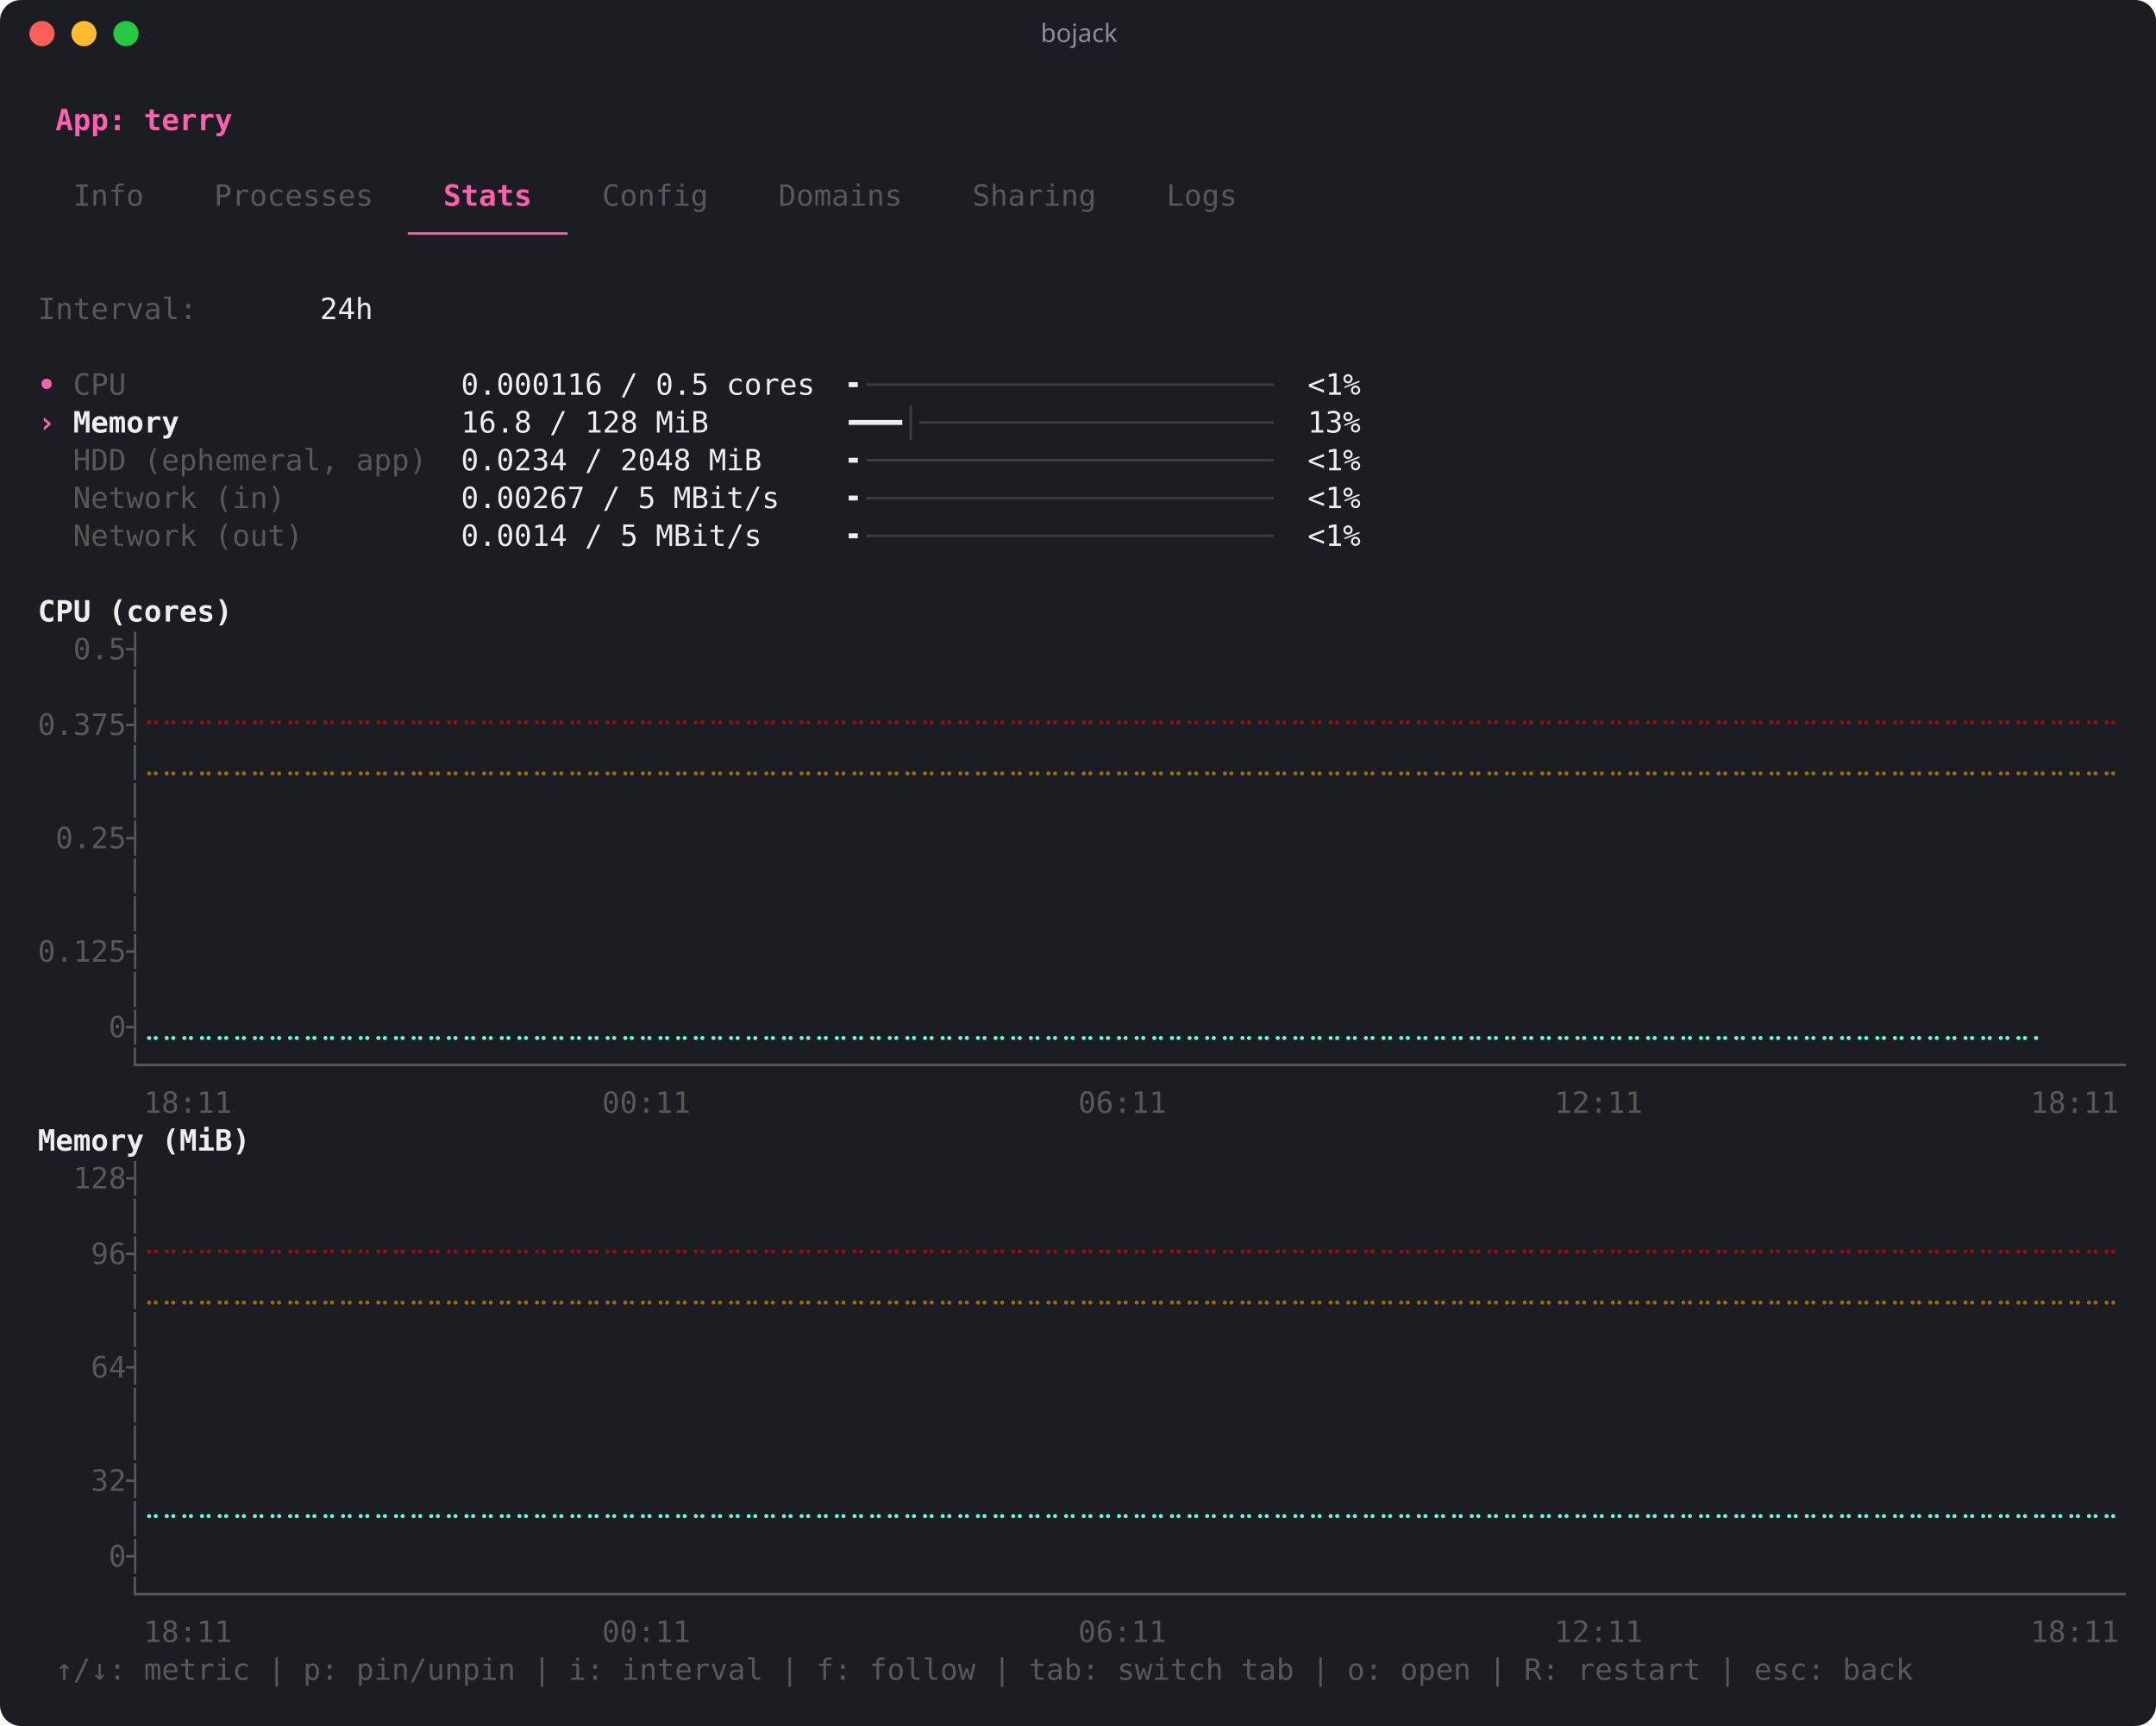
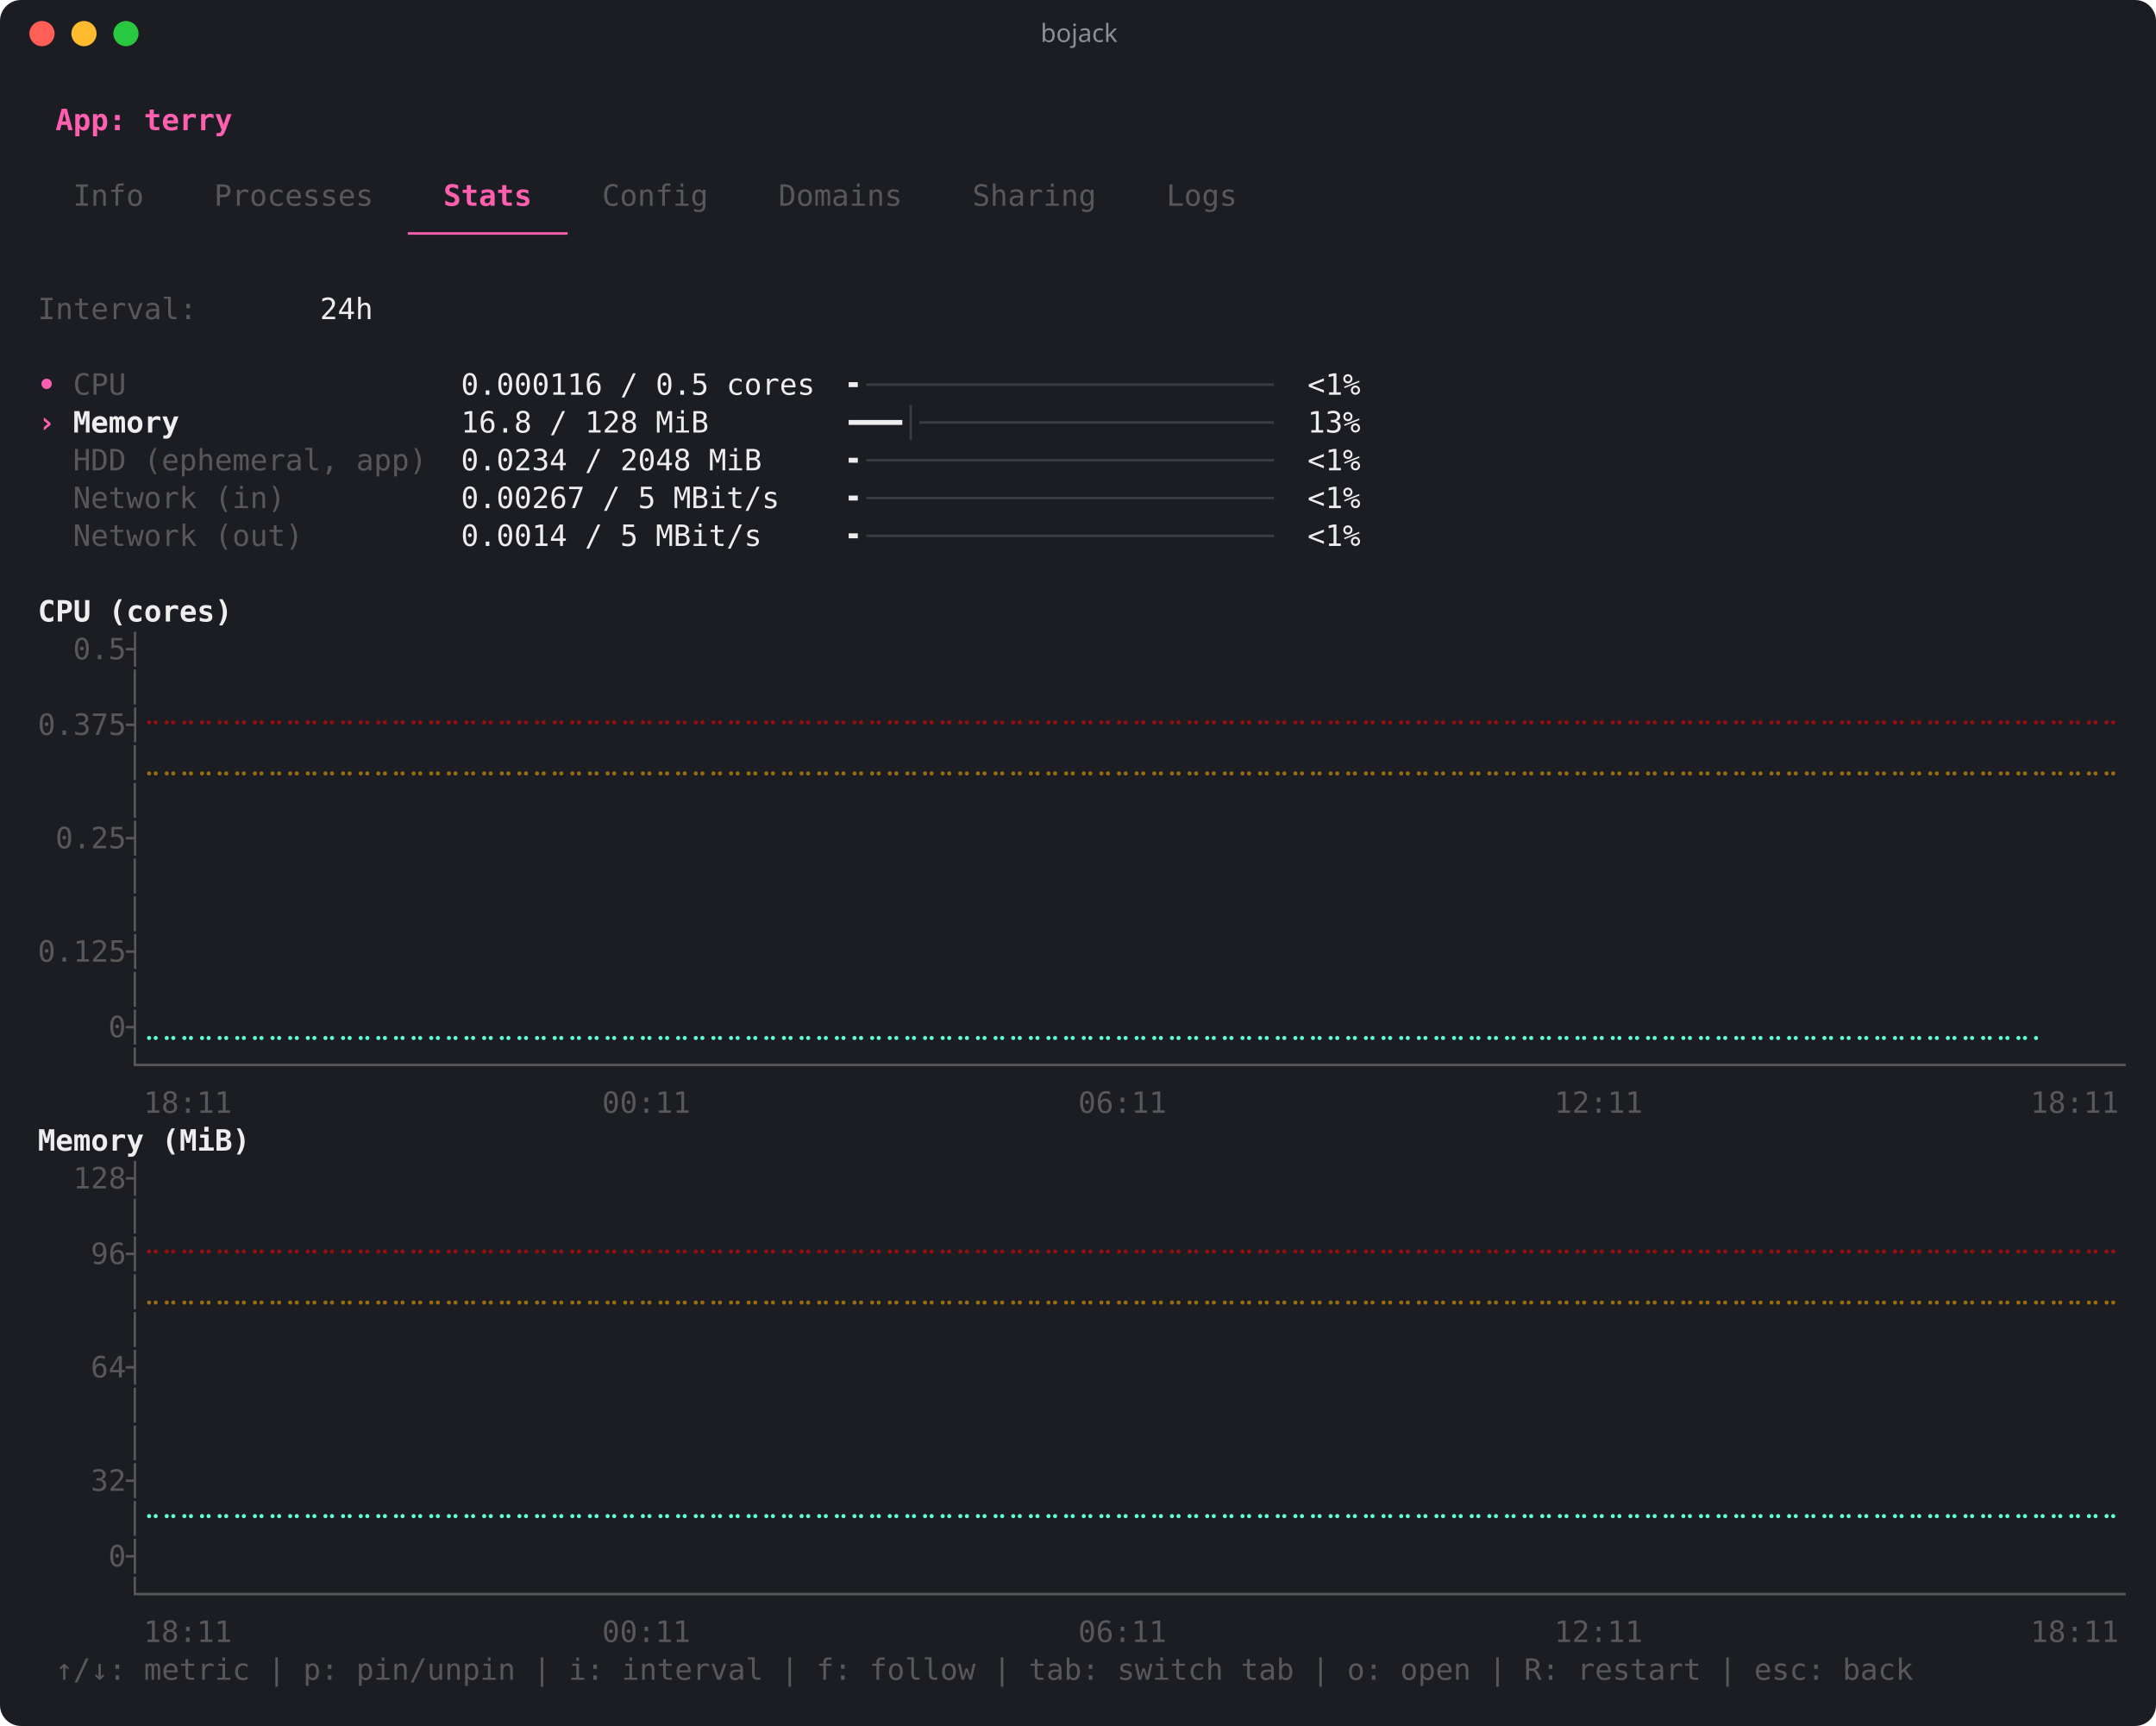
<svg xmlns="http://www.w3.org/2000/svg" width="1027" height="822" viewBox="0 0 1027 822">
  <rect width="100%" height="100%" rx="10" fill="#1b1d23" />
  <circle cx="20" cy="16" r="6" fill="#ff5f57" />
  <circle cx="40" cy="16" r="6" fill="#febc2e" />
  <circle cx="60" cy="16" r="6" fill="#28c840" />
  <text x="514" y="20" fill="#8b8f98" font-family="sans-serif" font-size="12" text-anchor="middle">bojack</text>
  <g font-family="ui-monospace, 'DejaVu Sans Mono', Menlo, Consolas, monospace" font-size="14" xml:space="preserve">
-     <text x="26.4" y="62" textLength="84.0" lengthAdjust="spacingAndGlyphs" fill="#ff5faf" font-weight="bold">App: terry</text>
-     <text x="34.8" y="98" textLength="33.6" lengthAdjust="spacingAndGlyphs" fill="#585858">Info</text>
-     <text x="102.0" y="98" textLength="75.6" lengthAdjust="spacingAndGlyphs" fill="#585858">Processes</text>
-     <text x="211.2" y="98" textLength="42.0" lengthAdjust="spacingAndGlyphs" fill="#ff5faf" font-weight="bold">Stats</text>
-     <text x="286.8" y="98" textLength="50.4" lengthAdjust="spacingAndGlyphs" fill="#585858">Config</text>
-     <text x="370.8" y="98" textLength="58.8" lengthAdjust="spacingAndGlyphs" fill="#585858">Domains</text>
-     <text x="463.2" y="98" textLength="58.8" lengthAdjust="spacingAndGlyphs" fill="#585858">Sharing</text>
-     <text x="555.6" y="98" textLength="33.6" lengthAdjust="spacingAndGlyphs" fill="#585858">Logs</text>
-     <text x="194.4" y="116" textLength="75.6" lengthAdjust="spacingAndGlyphs" fill="#ff5faf">─────────</text>
-     <text x="18.0" y="152" textLength="75.6" lengthAdjust="spacingAndGlyphs" fill="#585858">Interval:</text>
-     <text x="152.4" y="152" textLength="25.2" lengthAdjust="spacingAndGlyphs" fill="#eeeeee">24h</text>
-     <text x="18.0" y="188" textLength="16.8" lengthAdjust="spacingAndGlyphs" fill="#ff5faf" font-weight="bold">• </text>
-     <text x="34.8" y="188" textLength="25.2" lengthAdjust="spacingAndGlyphs" fill="#585858">CPU</text>
-     <text x="219.6" y="188" textLength="168.0" lengthAdjust="spacingAndGlyphs" fill="#eeeeee">0.000116 / 0.5 cores</text>
-     <text x="404.4" y="188" textLength="8.4" lengthAdjust="spacingAndGlyphs" fill="#eeeeee">╸</text>
-     <text x="412.8" y="188" textLength="193.2" lengthAdjust="spacingAndGlyphs" fill="#585858" fill-opacity="0.55">───────────────────────</text>
-     <text x="606.0" y="188" textLength="42.0" lengthAdjust="spacingAndGlyphs" fill="#eeeeee">  &lt;1%</text>
-     <text x="18.0" y="206" textLength="16.8" lengthAdjust="spacingAndGlyphs" fill="#ff5faf" font-weight="bold">› </text>
-     <text x="34.8" y="206" textLength="50.4" lengthAdjust="spacingAndGlyphs" fill="#eeeeee" font-weight="bold">Memory</text>
-     <text x="219.6" y="206" textLength="117.6" lengthAdjust="spacingAndGlyphs" fill="#eeeeee">16.8 / 128 MiB</text>
-     <text x="404.4" y="206" textLength="25.2" lengthAdjust="spacingAndGlyphs" fill="#eeeeee">━━━</text>
-     <text x="429.6" y="206" textLength="176.4" lengthAdjust="spacingAndGlyphs" fill="#585858" fill-opacity="0.55">│────────────────────</text>
-     <text x="606.0" y="206" textLength="42.0" lengthAdjust="spacingAndGlyphs" fill="#eeeeee">  13%</text>
-     <text x="34.8" y="224" textLength="184.8" lengthAdjust="spacingAndGlyphs" fill="#585858">HDD (ephemeral, app)  </text>
-     <text x="219.6" y="224" textLength="142.8" lengthAdjust="spacingAndGlyphs" fill="#eeeeee">0.0234 / 2048 MiB</text>
-     <text x="404.4" y="224" textLength="8.4" lengthAdjust="spacingAndGlyphs" fill="#eeeeee">╸</text>
-     <text x="412.8" y="224" textLength="193.2" lengthAdjust="spacingAndGlyphs" fill="#585858" fill-opacity="0.55">───────────────────────</text>
-     <text x="606.0" y="224" textLength="42.0" lengthAdjust="spacingAndGlyphs" fill="#eeeeee">  &lt;1%</text>
-     <text x="34.8" y="242" textLength="184.8" lengthAdjust="spacingAndGlyphs" fill="#585858">Network (in)          </text>
-     <text x="219.6" y="242" textLength="151.2" lengthAdjust="spacingAndGlyphs" fill="#eeeeee">0.00267 / 5 MBit/s</text>
-     <text x="404.4" y="242" textLength="8.4" lengthAdjust="spacingAndGlyphs" fill="#eeeeee">╸</text>
-     <text x="412.8" y="242" textLength="193.2" lengthAdjust="spacingAndGlyphs" fill="#585858" fill-opacity="0.55">───────────────────────</text>
-     <text x="606.0" y="242" textLength="42.0" lengthAdjust="spacingAndGlyphs" fill="#eeeeee">  &lt;1%</text>
-     <text x="34.8" y="260" textLength="184.8" lengthAdjust="spacingAndGlyphs" fill="#585858">Network (out)         </text>
-     <text x="219.6" y="260" textLength="142.8" lengthAdjust="spacingAndGlyphs" fill="#eeeeee">0.0014 / 5 MBit/s</text>
-     <text x="404.4" y="260" textLength="8.4" lengthAdjust="spacingAndGlyphs" fill="#eeeeee">╸</text>
-     <text x="412.8" y="260" textLength="193.2" lengthAdjust="spacingAndGlyphs" fill="#585858" fill-opacity="0.55">───────────────────────</text>
-     <text x="606.0" y="260" textLength="42.0" lengthAdjust="spacingAndGlyphs" fill="#eeeeee">  &lt;1%</text>
-     <text x="18.0" y="296" textLength="92.4" lengthAdjust="spacingAndGlyphs" fill="#eeeeee" font-weight="bold">CPU (cores)</text>
-     <text x="18.0" y="314" textLength="50.4" lengthAdjust="spacingAndGlyphs" fill="#585858">  0.5┤</text>
-     <text x="51.6" y="332" textLength="16.8" lengthAdjust="spacingAndGlyphs" fill="#585858"> │</text>
-     <text x="18.0" y="350" textLength="50.4" lengthAdjust="spacingAndGlyphs" fill="#585858">0.375┤</text>
-     <text x="68.4" y="350" textLength="940.8" lengthAdjust="spacingAndGlyphs" fill="#ff0000" fill-opacity="0.55">⠒⠒⠒⠒⠒⠒⠒⠒⠒⠒⠒⠒⠒⠒⠒⠒⠒⠒⠒⠒⠒⠒⠒⠒⠒⠒⠒⠒⠒⠒⠒⠒⠒⠒⠒⠒⠒⠒⠒⠒⠒⠒⠒⠒⠒⠒⠒⠒⠒⠒⠒⠒⠒⠒⠒⠒⠒⠒⠒⠒⠒⠒⠒⠒⠒⠒⠒⠒⠒⠒⠒⠒⠒⠒⠒⠒⠒⠒⠒⠒⠒⠒⠒⠒⠒⠒⠒⠒⠒⠒⠒⠒⠒⠒⠒⠒⠒⠒⠒⠒⠒⠒⠒⠒⠒⠒⠒⠒⠒⠒⠒⠒</text>
-     <text x="51.6" y="368" textLength="16.8" lengthAdjust="spacingAndGlyphs" fill="#585858"> │</text>
-     <text x="68.4" y="368" textLength="940.8" lengthAdjust="spacingAndGlyphs" fill="#ffaf00" fill-opacity="0.55">⣀⣀⣀⣀⣀⣀⣀⣀⣀⣀⣀⣀⣀⣀⣀⣀⣀⣀⣀⣀⣀⣀⣀⣀⣀⣀⣀⣀⣀⣀⣀⣀⣀⣀⣀⣀⣀⣀⣀⣀⣀⣀⣀⣀⣀⣀⣀⣀⣀⣀⣀⣀⣀⣀⣀⣀⣀⣀⣀⣀⣀⣀⣀⣀⣀⣀⣀⣀⣀⣀⣀⣀⣀⣀⣀⣀⣀⣀⣀⣀⣀⣀⣀⣀⣀⣀⣀⣀⣀⣀⣀⣀⣀⣀⣀⣀⣀⣀⣀⣀⣀⣀⣀⣀⣀⣀⣀⣀⣀⣀⣀⣀</text>
-     <text x="51.6" y="386" textLength="16.8" lengthAdjust="spacingAndGlyphs" fill="#585858"> │</text>
-     <text x="18.0" y="404" textLength="50.4" lengthAdjust="spacingAndGlyphs" fill="#585858"> 0.25┤</text>
-     <text x="51.6" y="422" textLength="16.8" lengthAdjust="spacingAndGlyphs" fill="#585858"> │</text>
-     <text x="51.6" y="440" textLength="16.8" lengthAdjust="spacingAndGlyphs" fill="#585858"> │</text>
-     <text x="18.0" y="458" textLength="50.4" lengthAdjust="spacingAndGlyphs" fill="#585858">0.125┤</text>
-     <text x="51.6" y="476" textLength="16.8" lengthAdjust="spacingAndGlyphs" fill="#585858"> │</text>
-     <text x="18.0" y="494" textLength="50.4" lengthAdjust="spacingAndGlyphs" fill="#585858">    0┤</text>
-     <text x="68.4" y="494" textLength="907.2" lengthAdjust="spacingAndGlyphs" fill="#5fffd7">⣀⣀⣀⣀⣀⣀⣀⣀⣀⣀⣀⣀⣀⣀⣀⣀⣀⣀⣀⣀⣀⣀⣀⣀⣀⣀⣀⣀⣀⣀⣀⣀⣀⣀⣀⣀⣀⣀⣀⣀⣀⣀⣀⣀⣀⣀⣀⣀⣀⣀⣀⣀⣀⣀⣀⣀⣀⣀⣀⣀⣀⣀⣀⣀⣀⣀⣀⣀⣀⣀⣀⣀⣀⣀⣀⣀⣀⣀⣀⣀⣀⣀⣀⣀⣀⣀⣀⣀⣀⣀⣀⣀⣀⣀⣀⣀⣀⣀⣀⣀⣀⣀⣀⣀⣀⣀⣀⡀</text>
-     <text x="51.6" y="512" textLength="957.6" lengthAdjust="spacingAndGlyphs" fill="#585858"> └────────────────────────────────────────────────────────────────────────────────────────────────────────────────</text>
-     <text x="60.0" y="530" textLength="50.4" lengthAdjust="spacingAndGlyphs" fill="#585858"> 18:11</text>
-     <text x="286.8" y="530" textLength="42.0" lengthAdjust="spacingAndGlyphs" fill="#585858">00:11</text>
-     <text x="513.6" y="530" textLength="42.0" lengthAdjust="spacingAndGlyphs" fill="#585858">06:11</text>
-     <text x="740.4" y="530" textLength="42.0" lengthAdjust="spacingAndGlyphs" fill="#585858">12:11</text>
-     <text x="958.8" y="530" textLength="50.4" lengthAdjust="spacingAndGlyphs" fill="#585858"> 18:11</text>
-     <text x="18.0" y="548" textLength="100.8" lengthAdjust="spacingAndGlyphs" fill="#eeeeee" font-weight="bold">Memory (MiB)</text>
-     <text x="18.0" y="566" textLength="50.4" lengthAdjust="spacingAndGlyphs" fill="#585858">  128┤</text>
-     <text x="51.6" y="584" textLength="16.8" lengthAdjust="spacingAndGlyphs" fill="#585858"> │</text>
-     <text x="18.0" y="602" textLength="50.4" lengthAdjust="spacingAndGlyphs" fill="#585858">   96┤</text>
-     <text x="68.4" y="602" textLength="940.8" lengthAdjust="spacingAndGlyphs" fill="#ff0000" fill-opacity="0.55">⠒⠒⠒⠒⠒⠒⠒⠒⠒⠒⠒⠒⠒⠒⠒⠒⠒⠒⠒⠒⠒⠒⠒⠒⠒⠒⠒⠒⠒⠒⠒⠒⠒⠒⠒⠒⠒⠒⠒⠒⠒⠒⠒⠒⠒⠒⠒⠒⠒⠒⠒⠒⠒⠒⠒⠒⠒⠒⠒⠒⠒⠒⠒⠒⠒⠒⠒⠒⠒⠒⠒⠒⠒⠒⠒⠒⠒⠒⠒⠒⠒⠒⠒⠒⠒⠒⠒⠒⠒⠒⠒⠒⠒⠒⠒⠒⠒⠒⠒⠒⠒⠒⠒⠒⠒⠒⠒⠒⠒⠒⠒⠒</text>
-     <text x="51.6" y="620" textLength="16.8" lengthAdjust="spacingAndGlyphs" fill="#585858"> │</text>
-     <text x="68.4" y="620" textLength="940.8" lengthAdjust="spacingAndGlyphs" fill="#ffaf00" fill-opacity="0.55">⣀⣀⣀⣀⣀⣀⣀⣀⣀⣀⣀⣀⣀⣀⣀⣀⣀⣀⣀⣀⣀⣀⣀⣀⣀⣀⣀⣀⣀⣀⣀⣀⣀⣀⣀⣀⣀⣀⣀⣀⣀⣀⣀⣀⣀⣀⣀⣀⣀⣀⣀⣀⣀⣀⣀⣀⣀⣀⣀⣀⣀⣀⣀⣀⣀⣀⣀⣀⣀⣀⣀⣀⣀⣀⣀⣀⣀⣀⣀⣀⣀⣀⣀⣀⣀⣀⣀⣀⣀⣀⣀⣀⣀⣀⣀⣀⣀⣀⣀⣀⣀⣀⣀⣀⣀⣀⣀⣀⣀⣀⣀⣀</text>
-     <text x="51.6" y="638" textLength="16.8" lengthAdjust="spacingAndGlyphs" fill="#585858"> │</text>
-     <text x="18.0" y="656" textLength="50.4" lengthAdjust="spacingAndGlyphs" fill="#585858">   64┤</text>
-     <text x="51.6" y="674" textLength="16.8" lengthAdjust="spacingAndGlyphs" fill="#585858"> │</text>
-     <text x="51.6" y="692" textLength="16.8" lengthAdjust="spacingAndGlyphs" fill="#585858"> │</text>
-     <text x="18.0" y="710" textLength="50.4" lengthAdjust="spacingAndGlyphs" fill="#585858">   32┤</text>
-     <text x="51.6" y="728" textLength="16.8" lengthAdjust="spacingAndGlyphs" fill="#585858"> │</text>
-     <text x="68.4" y="728" textLength="940.8" lengthAdjust="spacingAndGlyphs" fill="#5fffd7">⠒⠒⠒⠒⠒⠒⠒⠒⠒⠒⠒⠒⠒⠒⠒⠒⠒⠒⠒⠒⠒⠒⠒⠒⠒⠒⠒⠒⠒⠒⠒⠒⠒⠒⠒⠒⠒⠒⠒⠒⠒⠒⠒⠒⠒⠒⠒⠒⠒⠒⠒⠒⠒⠒⠒⠒⠒⠒⠒⠒⠒⠒⠒⠒⠒⠒⠒⠒⠒⠒⠒⠒⠒⠒⠒⠒⠒⠒⠒⠒⠒⠒⠒⠒⠒⠒⠒⠒⠒⠒⠒⠒⠒⠒⠒⠒⠒⠒⠒⠒⠒⠒⠒⠒⠒⠒⠒⠒⠒⠒⠒⠒</text>
-     <text x="18.0" y="746" textLength="50.4" lengthAdjust="spacingAndGlyphs" fill="#585858">    0┤</text>
-     <text x="51.6" y="764" textLength="957.6" lengthAdjust="spacingAndGlyphs" fill="#585858"> └────────────────────────────────────────────────────────────────────────────────────────────────────────────────</text>
-     <text x="60.0" y="782" textLength="50.4" lengthAdjust="spacingAndGlyphs" fill="#585858"> 18:11</text>
-     <text x="286.8" y="782" textLength="42.0" lengthAdjust="spacingAndGlyphs" fill="#585858">00:11</text>
-     <text x="513.6" y="782" textLength="42.0" lengthAdjust="spacingAndGlyphs" fill="#585858">06:11</text>
-     <text x="740.4" y="782" textLength="42.0" lengthAdjust="spacingAndGlyphs" fill="#585858">12:11</text>
-     <text x="958.8" y="782" textLength="50.4" lengthAdjust="spacingAndGlyphs" fill="#585858"> 18:11</text>
-     <text x="26.4" y="800" textLength="882.0" lengthAdjust="spacingAndGlyphs" fill="#585858">↑/↓: metric | p: pin/unpin | i: interval | f: follow | tab: switch tab | o: open | R: restart | esc: back</text>
+     <text x="26.4" y="62" textLength="84.0" lengthAdjust="spacing" fill="#ff5faf" font-weight="bold">App: terry</text>
+     <text x="34.8" y="98" textLength="33.6" lengthAdjust="spacing" fill="#585858">Info</text>
+     <text x="102.0" y="98" textLength="75.6" lengthAdjust="spacing" fill="#585858">Processes</text>
+     <text x="211.2" y="98" textLength="42.0" lengthAdjust="spacing" fill="#ff5faf" font-weight="bold">Stats</text>
+     <text x="286.8" y="98" textLength="50.4" lengthAdjust="spacing" fill="#585858">Config</text>
+     <text x="370.8" y="98" textLength="58.8" lengthAdjust="spacing" fill="#585858">Domains</text>
+     <text x="463.2" y="98" textLength="58.8" lengthAdjust="spacing" fill="#585858">Sharing</text>
+     <text x="555.6" y="98" textLength="33.6" lengthAdjust="spacing" fill="#585858">Logs</text>
+     <text x="194.4" y="116" textLength="75.6" lengthAdjust="spacing" fill="#ff5faf">─────────</text>
+     <text x="18.0" y="152" textLength="75.6" lengthAdjust="spacing" fill="#585858">Interval:</text>
+     <text x="152.4" y="152" textLength="25.2" lengthAdjust="spacing" fill="#eeeeee">24h</text>
+     <text x="18.0" y="188" textLength="8.4" lengthAdjust="spacing" fill="#ff5faf" font-weight="bold">•</text>
+     <text x="34.8" y="188" textLength="25.2" lengthAdjust="spacing" fill="#585858">CPU</text>
+     <text x="219.6" y="188" textLength="168.0" lengthAdjust="spacing" fill="#eeeeee">0.000116 / 0.5 cores</text>
+     <text x="404.4" y="188" textLength="8.4" lengthAdjust="spacing" fill="#eeeeee">╸</text>
+     <text x="412.8" y="188" textLength="193.2" lengthAdjust="spacing" fill="#585858" fill-opacity="0.55">───────────────────────</text>
+     <text x="622.8" y="188" textLength="25.2" lengthAdjust="spacing" fill="#eeeeee">&lt;1%</text>
+     <text x="18.0" y="206" textLength="8.4" lengthAdjust="spacing" fill="#ff5faf" font-weight="bold">›</text>
+     <text x="34.8" y="206" textLength="50.4" lengthAdjust="spacing" fill="#eeeeee" font-weight="bold">Memory</text>
+     <text x="219.6" y="206" textLength="117.6" lengthAdjust="spacing" fill="#eeeeee">16.8 / 128 MiB</text>
+     <text x="404.4" y="206" textLength="25.2" lengthAdjust="spacing" fill="#eeeeee">━━━</text>
+     <text x="429.6" y="206" textLength="176.4" lengthAdjust="spacing" fill="#585858" fill-opacity="0.55">│────────────────────</text>
+     <text x="622.8" y="206" textLength="25.2" lengthAdjust="spacing" fill="#eeeeee">13%</text>
+     <text x="34.8" y="224" textLength="168.0" lengthAdjust="spacing" fill="#585858">HDD (ephemeral, app)</text>
+     <text x="219.6" y="224" textLength="142.8" lengthAdjust="spacing" fill="#eeeeee">0.0234 / 2048 MiB</text>
+     <text x="404.4" y="224" textLength="8.4" lengthAdjust="spacing" fill="#eeeeee">╸</text>
+     <text x="412.8" y="224" textLength="193.2" lengthAdjust="spacing" fill="#585858" fill-opacity="0.55">───────────────────────</text>
+     <text x="622.8" y="224" textLength="25.2" lengthAdjust="spacing" fill="#eeeeee">&lt;1%</text>
+     <text x="34.8" y="242" textLength="100.8" lengthAdjust="spacing" fill="#585858">Network (in)</text>
+     <text x="219.6" y="242" textLength="151.2" lengthAdjust="spacing" fill="#eeeeee">0.00267 / 5 MBit/s</text>
+     <text x="404.4" y="242" textLength="8.4" lengthAdjust="spacing" fill="#eeeeee">╸</text>
+     <text x="412.8" y="242" textLength="193.2" lengthAdjust="spacing" fill="#585858" fill-opacity="0.55">───────────────────────</text>
+     <text x="622.8" y="242" textLength="25.2" lengthAdjust="spacing" fill="#eeeeee">&lt;1%</text>
+     <text x="34.8" y="260" textLength="109.2" lengthAdjust="spacing" fill="#585858">Network (out)</text>
+     <text x="219.6" y="260" textLength="142.8" lengthAdjust="spacing" fill="#eeeeee">0.0014 / 5 MBit/s</text>
+     <text x="404.4" y="260" textLength="8.4" lengthAdjust="spacing" fill="#eeeeee">╸</text>
+     <text x="412.8" y="260" textLength="193.2" lengthAdjust="spacing" fill="#585858" fill-opacity="0.55">───────────────────────</text>
+     <text x="622.8" y="260" textLength="25.2" lengthAdjust="spacing" fill="#eeeeee">&lt;1%</text>
+     <text x="18.0" y="296" textLength="92.4" lengthAdjust="spacing" fill="#eeeeee" font-weight="bold">CPU (cores)</text>
+     <text x="34.8" y="314" textLength="33.6" lengthAdjust="spacing" fill="#585858">0.5┤</text>
+     <text x="60.0" y="332" textLength="8.4" lengthAdjust="spacing" fill="#585858">│</text>
+     <text x="18.0" y="350" textLength="50.4" lengthAdjust="spacing" fill="#585858">0.375┤</text>
+     <text x="68.4" y="350" textLength="940.8" lengthAdjust="spacing" fill="#ff0000" fill-opacity="0.55">⠒⠒⠒⠒⠒⠒⠒⠒⠒⠒⠒⠒⠒⠒⠒⠒⠒⠒⠒⠒⠒⠒⠒⠒⠒⠒⠒⠒⠒⠒⠒⠒⠒⠒⠒⠒⠒⠒⠒⠒⠒⠒⠒⠒⠒⠒⠒⠒⠒⠒⠒⠒⠒⠒⠒⠒⠒⠒⠒⠒⠒⠒⠒⠒⠒⠒⠒⠒⠒⠒⠒⠒⠒⠒⠒⠒⠒⠒⠒⠒⠒⠒⠒⠒⠒⠒⠒⠒⠒⠒⠒⠒⠒⠒⠒⠒⠒⠒⠒⠒⠒⠒⠒⠒⠒⠒⠒⠒⠒⠒⠒⠒</text>
+     <text x="60.0" y="368" textLength="8.4" lengthAdjust="spacing" fill="#585858">│</text>
+     <text x="68.4" y="368" textLength="940.8" lengthAdjust="spacing" fill="#ffaf00" fill-opacity="0.55">⣀⣀⣀⣀⣀⣀⣀⣀⣀⣀⣀⣀⣀⣀⣀⣀⣀⣀⣀⣀⣀⣀⣀⣀⣀⣀⣀⣀⣀⣀⣀⣀⣀⣀⣀⣀⣀⣀⣀⣀⣀⣀⣀⣀⣀⣀⣀⣀⣀⣀⣀⣀⣀⣀⣀⣀⣀⣀⣀⣀⣀⣀⣀⣀⣀⣀⣀⣀⣀⣀⣀⣀⣀⣀⣀⣀⣀⣀⣀⣀⣀⣀⣀⣀⣀⣀⣀⣀⣀⣀⣀⣀⣀⣀⣀⣀⣀⣀⣀⣀⣀⣀⣀⣀⣀⣀⣀⣀⣀⣀⣀⣀</text>
+     <text x="60.0" y="386" textLength="8.4" lengthAdjust="spacing" fill="#585858">│</text>
+     <text x="26.4" y="404" textLength="42.0" lengthAdjust="spacing" fill="#585858">0.25┤</text>
+     <text x="60.0" y="422" textLength="8.4" lengthAdjust="spacing" fill="#585858">│</text>
+     <text x="60.0" y="440" textLength="8.4" lengthAdjust="spacing" fill="#585858">│</text>
+     <text x="18.0" y="458" textLength="50.4" lengthAdjust="spacing" fill="#585858">0.125┤</text>
+     <text x="60.0" y="476" textLength="8.4" lengthAdjust="spacing" fill="#585858">│</text>
+     <text x="51.6" y="494" textLength="16.8" lengthAdjust="spacing" fill="#585858">0┤</text>
+     <text x="68.4" y="494" textLength="907.2" lengthAdjust="spacing" fill="#5fffd7">⣀⣀⣀⣀⣀⣀⣀⣀⣀⣀⣀⣀⣀⣀⣀⣀⣀⣀⣀⣀⣀⣀⣀⣀⣀⣀⣀⣀⣀⣀⣀⣀⣀⣀⣀⣀⣀⣀⣀⣀⣀⣀⣀⣀⣀⣀⣀⣀⣀⣀⣀⣀⣀⣀⣀⣀⣀⣀⣀⣀⣀⣀⣀⣀⣀⣀⣀⣀⣀⣀⣀⣀⣀⣀⣀⣀⣀⣀⣀⣀⣀⣀⣀⣀⣀⣀⣀⣀⣀⣀⣀⣀⣀⣀⣀⣀⣀⣀⣀⣀⣀⣀⣀⣀⣀⣀⣀⡀</text>
+     <text x="60.0" y="512" textLength="949.2" lengthAdjust="spacing" fill="#585858">└────────────────────────────────────────────────────────────────────────────────────────────────────────────────</text>
+     <text x="68.4" y="530" textLength="42.0" lengthAdjust="spacing" fill="#585858">18:11</text>
+     <text x="286.8" y="530" textLength="42.0" lengthAdjust="spacing" fill="#585858">00:11</text>
+     <text x="513.6" y="530" textLength="42.0" lengthAdjust="spacing" fill="#585858">06:11</text>
+     <text x="740.4" y="530" textLength="42.0" lengthAdjust="spacing" fill="#585858">12:11</text>
+     <text x="967.2" y="530" textLength="42.0" lengthAdjust="spacing" fill="#585858">18:11</text>
+     <text x="18.0" y="548" textLength="100.8" lengthAdjust="spacing" fill="#eeeeee" font-weight="bold">Memory (MiB)</text>
+     <text x="34.8" y="566" textLength="33.6" lengthAdjust="spacing" fill="#585858">128┤</text>
+     <text x="60.0" y="584" textLength="8.4" lengthAdjust="spacing" fill="#585858">│</text>
+     <text x="43.2" y="602" textLength="25.2" lengthAdjust="spacing" fill="#585858">96┤</text>
+     <text x="68.4" y="602" textLength="940.8" lengthAdjust="spacing" fill="#ff0000" fill-opacity="0.55">⠒⠒⠒⠒⠒⠒⠒⠒⠒⠒⠒⠒⠒⠒⠒⠒⠒⠒⠒⠒⠒⠒⠒⠒⠒⠒⠒⠒⠒⠒⠒⠒⠒⠒⠒⠒⠒⠒⠒⠒⠒⠒⠒⠒⠒⠒⠒⠒⠒⠒⠒⠒⠒⠒⠒⠒⠒⠒⠒⠒⠒⠒⠒⠒⠒⠒⠒⠒⠒⠒⠒⠒⠒⠒⠒⠒⠒⠒⠒⠒⠒⠒⠒⠒⠒⠒⠒⠒⠒⠒⠒⠒⠒⠒⠒⠒⠒⠒⠒⠒⠒⠒⠒⠒⠒⠒⠒⠒⠒⠒⠒⠒</text>
+     <text x="60.0" y="620" textLength="8.4" lengthAdjust="spacing" fill="#585858">│</text>
+     <text x="68.4" y="620" textLength="940.8" lengthAdjust="spacing" fill="#ffaf00" fill-opacity="0.55">⣀⣀⣀⣀⣀⣀⣀⣀⣀⣀⣀⣀⣀⣀⣀⣀⣀⣀⣀⣀⣀⣀⣀⣀⣀⣀⣀⣀⣀⣀⣀⣀⣀⣀⣀⣀⣀⣀⣀⣀⣀⣀⣀⣀⣀⣀⣀⣀⣀⣀⣀⣀⣀⣀⣀⣀⣀⣀⣀⣀⣀⣀⣀⣀⣀⣀⣀⣀⣀⣀⣀⣀⣀⣀⣀⣀⣀⣀⣀⣀⣀⣀⣀⣀⣀⣀⣀⣀⣀⣀⣀⣀⣀⣀⣀⣀⣀⣀⣀⣀⣀⣀⣀⣀⣀⣀⣀⣀⣀⣀⣀⣀</text>
+     <text x="60.0" y="638" textLength="8.4" lengthAdjust="spacing" fill="#585858">│</text>
+     <text x="43.2" y="656" textLength="25.2" lengthAdjust="spacing" fill="#585858">64┤</text>
+     <text x="60.0" y="674" textLength="8.4" lengthAdjust="spacing" fill="#585858">│</text>
+     <text x="60.0" y="692" textLength="8.4" lengthAdjust="spacing" fill="#585858">│</text>
+     <text x="43.2" y="710" textLength="25.2" lengthAdjust="spacing" fill="#585858">32┤</text>
+     <text x="60.0" y="728" textLength="8.4" lengthAdjust="spacing" fill="#585858">│</text>
+     <text x="68.4" y="728" textLength="940.8" lengthAdjust="spacing" fill="#5fffd7">⠒⠒⠒⠒⠒⠒⠒⠒⠒⠒⠒⠒⠒⠒⠒⠒⠒⠒⠒⠒⠒⠒⠒⠒⠒⠒⠒⠒⠒⠒⠒⠒⠒⠒⠒⠒⠒⠒⠒⠒⠒⠒⠒⠒⠒⠒⠒⠒⠒⠒⠒⠒⠒⠒⠒⠒⠒⠒⠒⠒⠒⠒⠒⠒⠒⠒⠒⠒⠒⠒⠒⠒⠒⠒⠒⠒⠒⠒⠒⠒⠒⠒⠒⠒⠒⠒⠒⠒⠒⠒⠒⠒⠒⠒⠒⠒⠒⠒⠒⠒⠒⠒⠒⠒⠒⠒⠒⠒⠒⠒⠒⠒</text>
+     <text x="51.6" y="746" textLength="16.8" lengthAdjust="spacing" fill="#585858">0┤</text>
+     <text x="60.0" y="764" textLength="949.2" lengthAdjust="spacing" fill="#585858">└────────────────────────────────────────────────────────────────────────────────────────────────────────────────</text>
+     <text x="68.4" y="782" textLength="42.0" lengthAdjust="spacing" fill="#585858">18:11</text>
+     <text x="286.8" y="782" textLength="42.0" lengthAdjust="spacing" fill="#585858">00:11</text>
+     <text x="513.6" y="782" textLength="42.0" lengthAdjust="spacing" fill="#585858">06:11</text>
+     <text x="740.4" y="782" textLength="42.0" lengthAdjust="spacing" fill="#585858">12:11</text>
+     <text x="967.2" y="782" textLength="42.0" lengthAdjust="spacing" fill="#585858">18:11</text>
+     <text x="26.4" y="800" textLength="882.0" lengthAdjust="spacing" fill="#585858">↑/↓: metric | p: pin/unpin | i: interval | f: follow | tab: switch tab | o: open | R: restart | esc: back</text>
  </g>
</svg>
